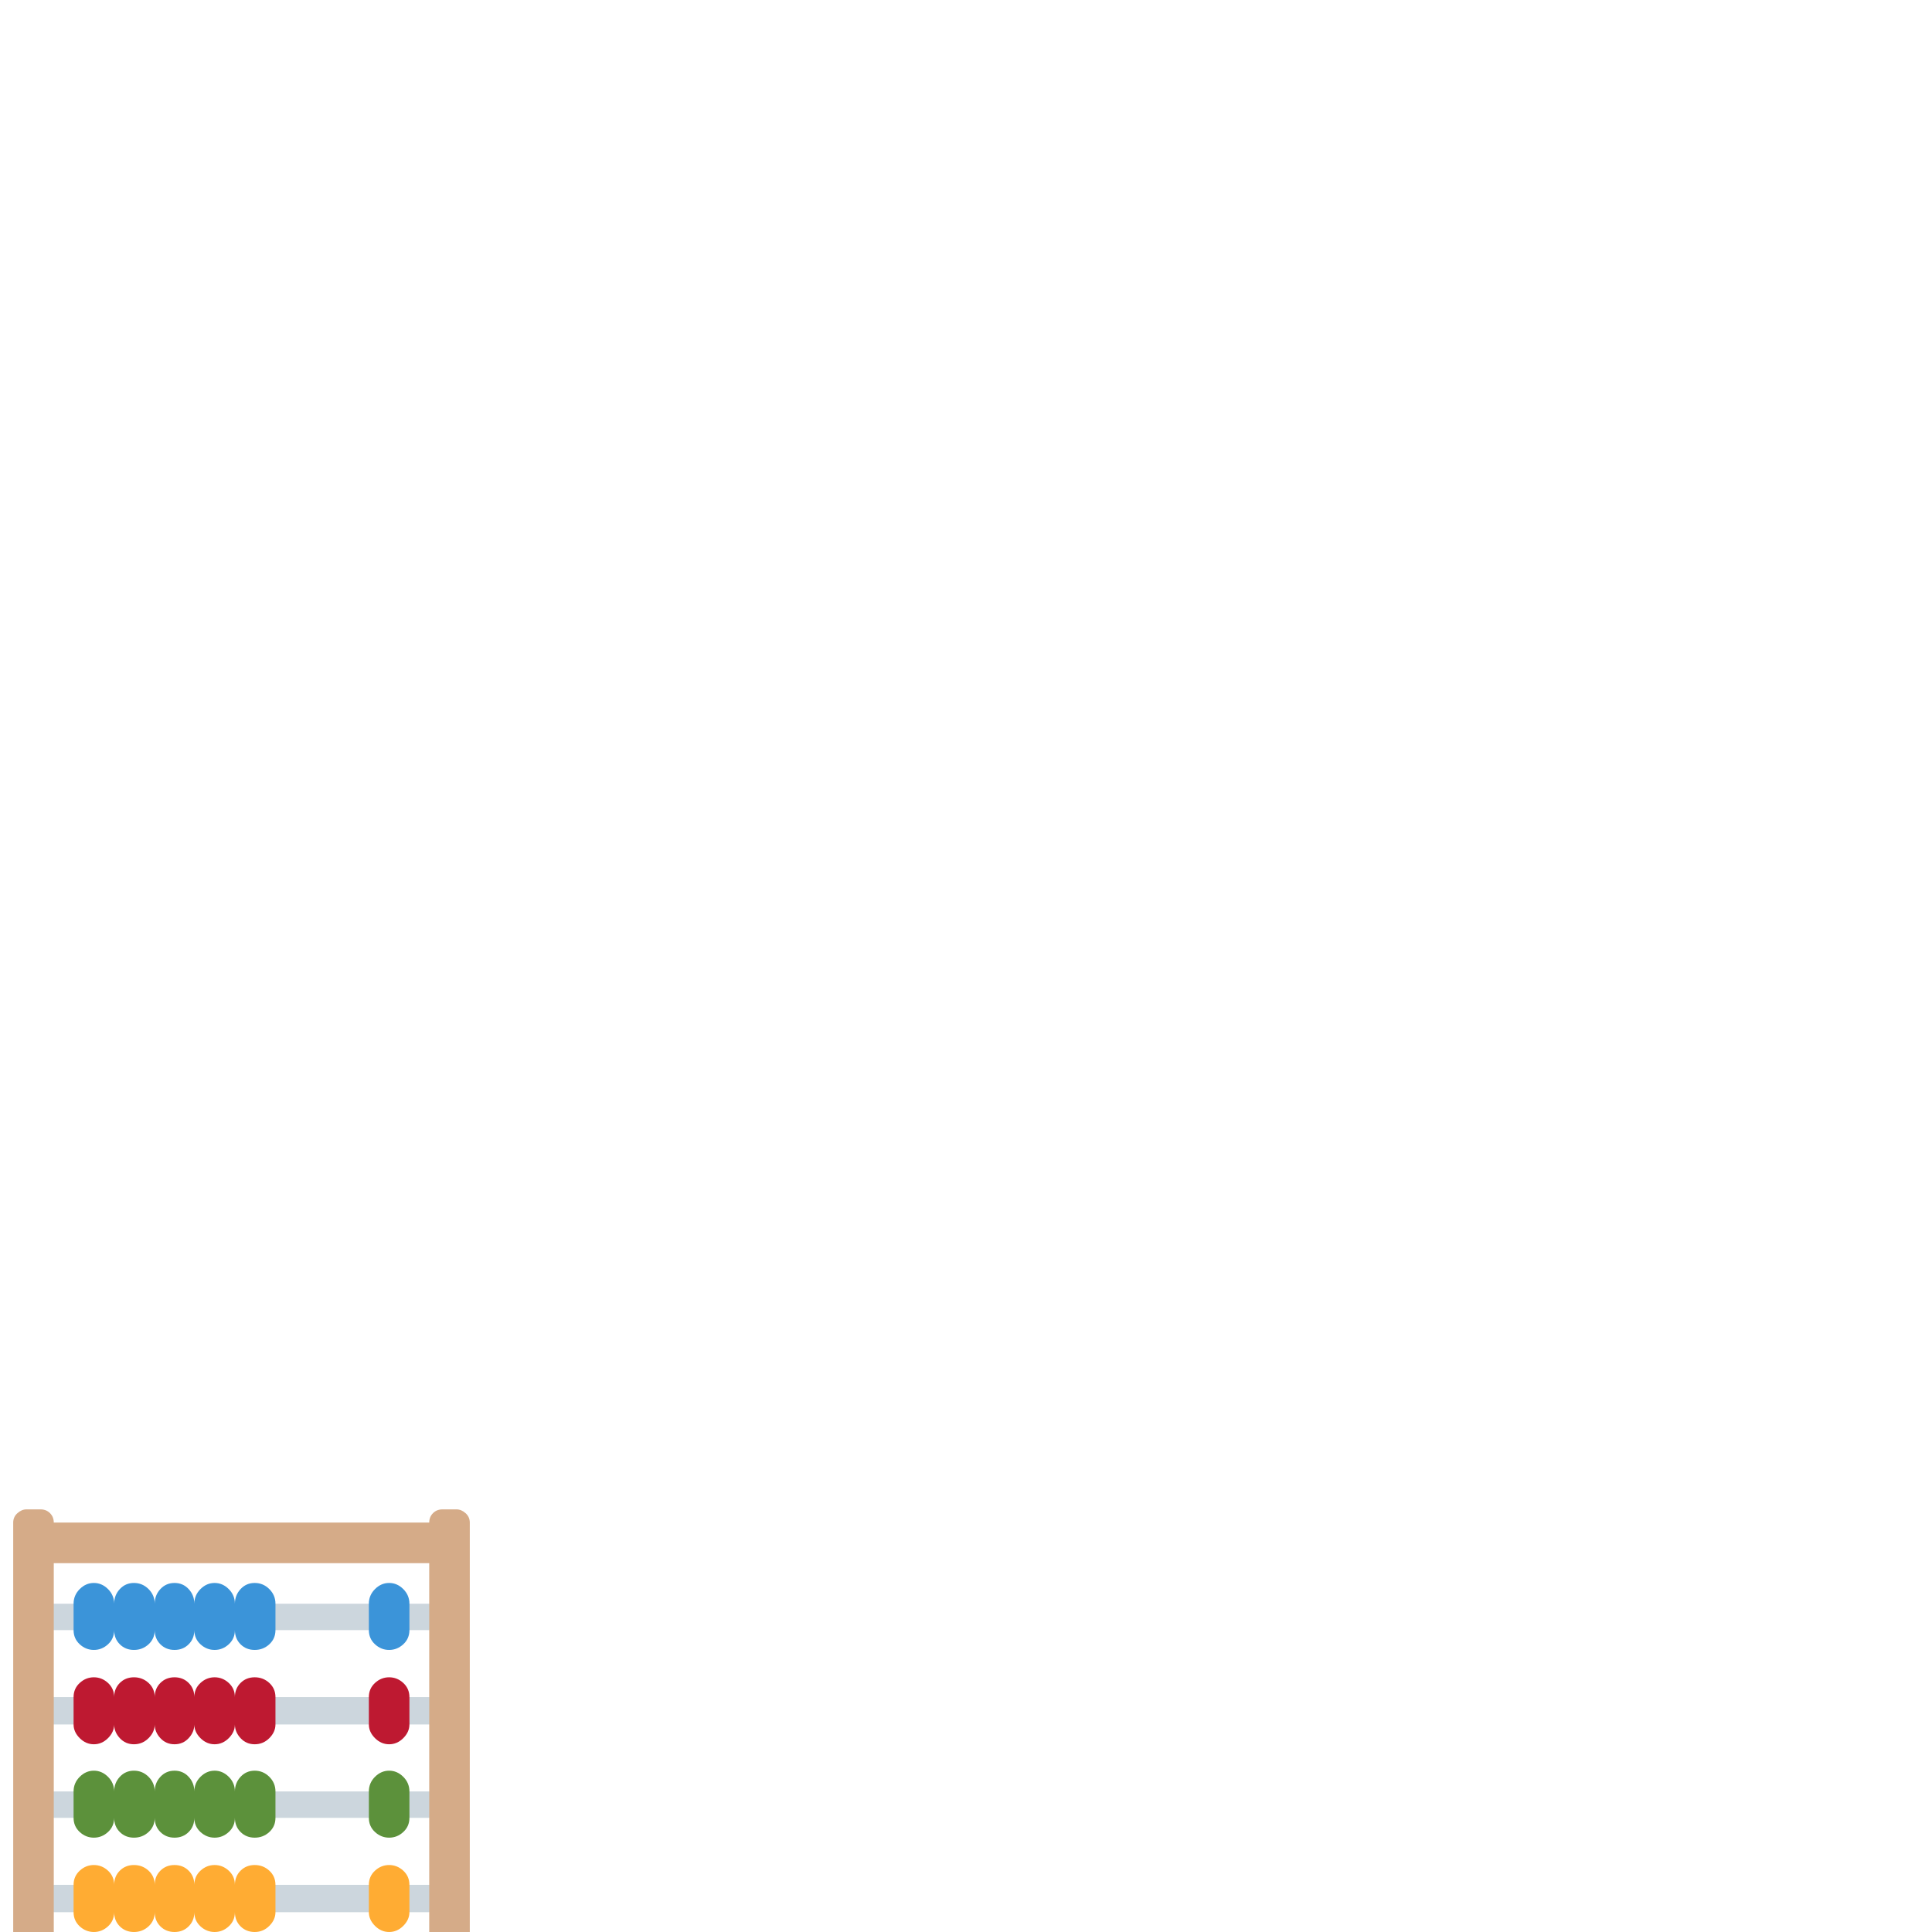
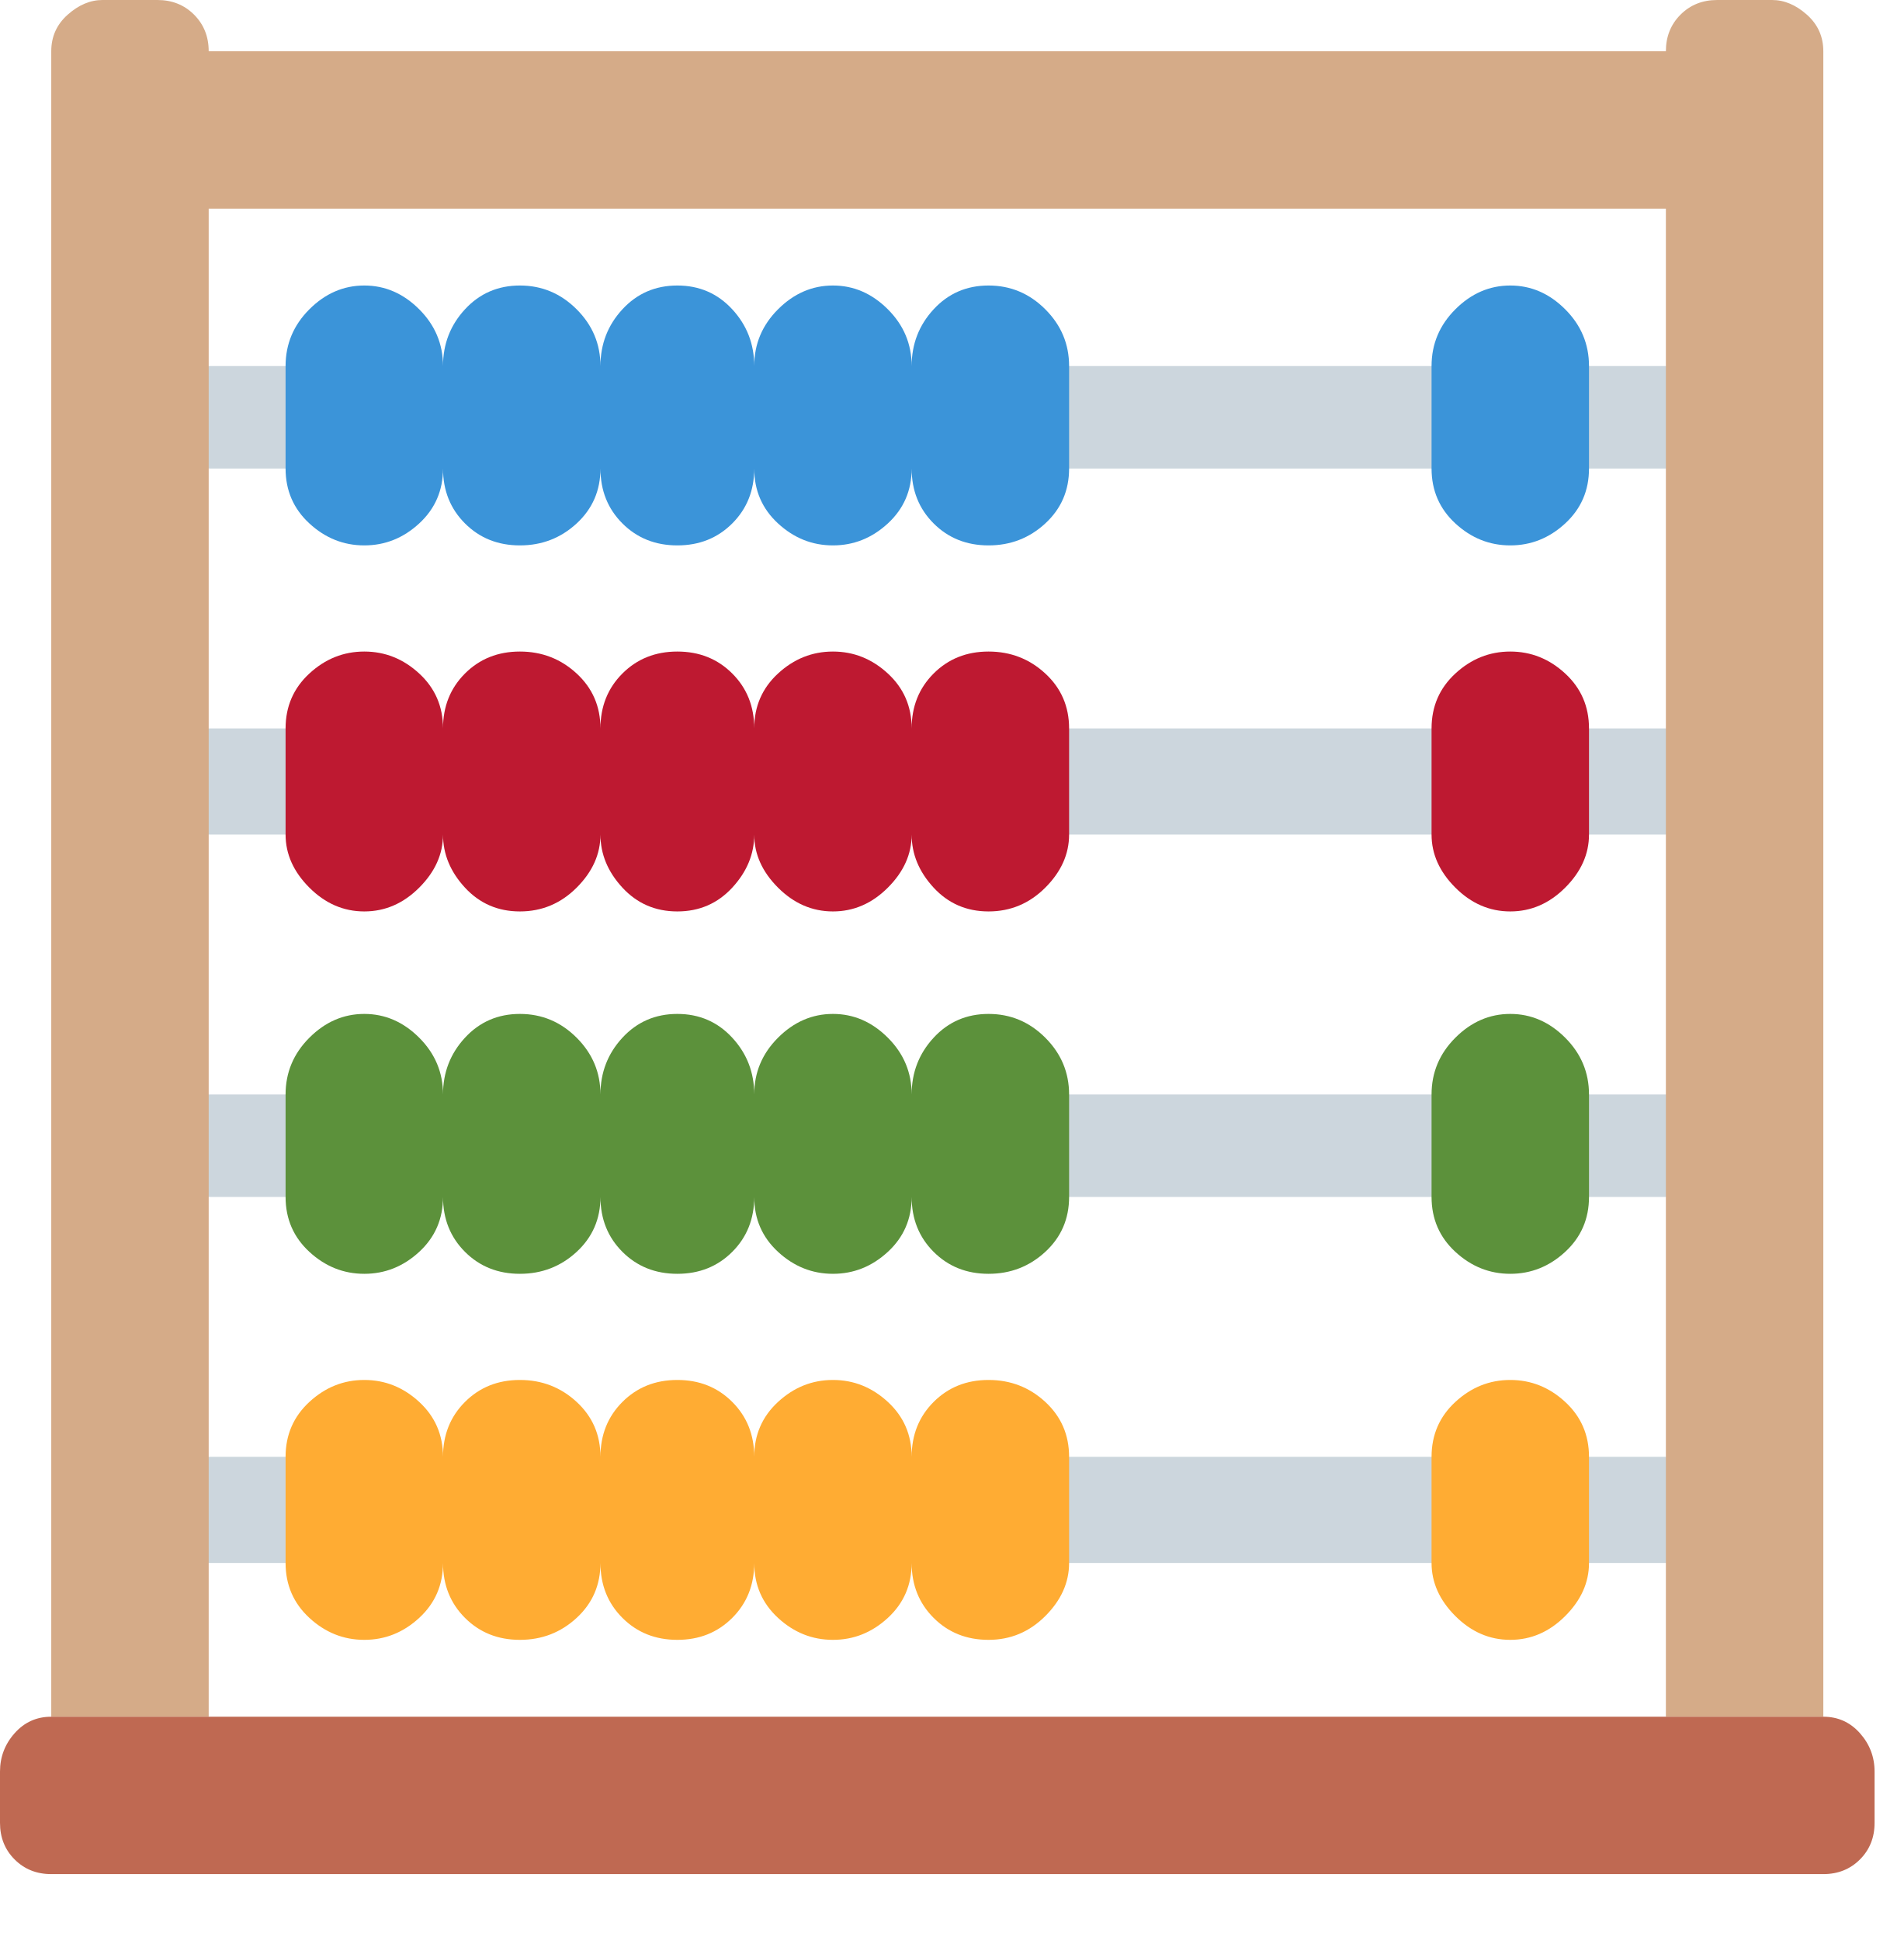
- <svg xmlns="http://www.w3.org/2000/svg" viewBox="0 0 2048 2048">
-   <g transform="matrix(1 0 0 -1 0 2048)">
-     <path d="M43 220V249H469V220ZM43 121V149H469V121ZM43 21V50H469V21ZM43 320V348H469V320Z" fill="#ccd6dd" />
-     <path d="M498 -21H14V434Q14 440 18.5 444.0Q23 448 28 448H43Q49 448 53.0 444.0Q57 440 57 434H455Q455 440 459.0 444.0Q463 448 469 448H484Q489 448 493.5 444.0Q498 440 498 434ZM57 391V-21H455V391Z" fill="#d5ab88" />
-     <path d="M292 348V320Q292 311 285.5 305.0Q279 299 270.0 299.0Q261 299 255.0 305.0Q249 311 249 320Q249 311 242.5 305.0Q236 299 227.5 299.0Q219 299 212.5 305.0Q206 311 206 320Q206 311 200.0 305.0Q194 299 185.0 299.0Q176 299 170.0 305.0Q164 311 164 320Q164 311 157.5 305.0Q151 299 142.0 299.0Q133 299 127.0 305.0Q121 311 121 320Q121 311 114.5 305.0Q108 299 99.5 299.0Q91 299 84.5 305.0Q78 311 78 320V348Q78 357 84.5 363.5Q91 370 99.5 370.0Q108 370 114.5 363.5Q121 357 121 348Q121 357 127.0 363.5Q133 370 142.0 370.0Q151 370 157.5 363.5Q164 357 164 348Q164 357 170.0 363.5Q176 370 185.0 370.0Q194 370 200.0 363.5Q206 357 206 348Q206 357 212.5 363.5Q219 370 227.5 370.0Q236 370 242.5 363.5Q249 357 249 348Q249 357 255.0 363.5Q261 370 270.0 370.0Q279 370 285.5 363.5Q292 357 292 348ZM391 320V348Q391 357 397.5 363.5Q404 370 412.5 370.0Q421 370 427.5 363.5Q434 357 434 348V320Q434 311 427.5 305.0Q421 299 412.5 299.0Q404 299 397.5 305.0Q391 311 391 320Z" fill="#3b94d9" />
-     <path d="M292 249V220Q292 212 285.5 205.5Q279 199 270.0 199.0Q261 199 255.0 205.5Q249 212 249 220Q249 212 242.5 205.5Q236 199 227.5 199.0Q219 199 212.5 205.5Q206 212 206 220Q206 212 200.0 205.5Q194 199 185.0 199.0Q176 199 170.0 205.5Q164 212 164 220Q164 212 157.5 205.5Q151 199 142.0 199.0Q133 199 127.0 205.5Q121 212 121 220Q121 212 114.5 205.5Q108 199 99.5 199.0Q91 199 84.5 205.5Q78 212 78 220V249Q78 258 84.5 264.0Q91 270 99.5 270.0Q108 270 114.5 264.0Q121 258 121 249Q121 258 127.0 264.0Q133 270 142.0 270.0Q151 270 157.5 264.0Q164 258 164 249Q164 258 170.0 264.0Q176 270 185.0 270.0Q194 270 200.0 264.0Q206 258 206 249Q206 258 212.5 264.0Q219 270 227.5 270.0Q236 270 242.5 264.0Q249 258 249 249Q249 258 255.0 264.0Q261 270 270.0 270.0Q279 270 285.5 264.0Q292 258 292 249ZM391 220V249Q391 258 397.5 264.0Q404 270 412.5 270.0Q421 270 427.5 264.0Q434 258 434 249V220Q434 212 427.5 205.5Q421 199 412.5 199.0Q404 199 397.5 205.5Q391 212 391 220Z" fill="#be1931" />
-     <path d="M292 149V121Q292 112 285.5 106.0Q279 100 270.0 100.0Q261 100 255.0 106.0Q249 112 249 121Q249 112 242.5 106.0Q236 100 227.5 100.0Q219 100 212.5 106.0Q206 112 206 121Q206 112 200.0 106.0Q194 100 185.0 100.0Q176 100 170.0 106.0Q164 112 164 121Q164 112 157.5 106.0Q151 100 142.0 100.0Q133 100 127.0 106.0Q121 112 121 121Q121 112 114.5 106.0Q108 100 99.5 100.0Q91 100 84.5 106.0Q78 112 78 121V149Q78 158 84.5 164.5Q91 171 99.5 171.0Q108 171 114.5 164.5Q121 158 121 149Q121 158 127.0 164.5Q133 171 142.0 171.0Q151 171 157.5 164.5Q164 158 164 149Q164 158 170.0 164.5Q176 171 185.0 171.0Q194 171 200.0 164.5Q206 158 206 149Q206 158 212.5 164.5Q219 171 227.5 171.0Q236 171 242.5 164.5Q249 158 249 149Q249 158 255.0 164.5Q261 171 270.0 171.0Q279 171 285.5 164.5Q292 158 292 149ZM391 121V149Q391 158 397.5 164.5Q404 171 412.5 171.0Q421 171 427.5 164.5Q434 158 434 149V121Q434 112 427.5 106.0Q421 100 412.5 100.0Q404 100 397.5 106.0Q391 112 391 121Z" fill="#5c913b" />
-     <path d="M292 50V21Q292 13 285.5 6.5Q279 0 270.0 0.0Q261 0 255.0 6.0Q249 12 249 21Q249 12 242.5 6.0Q236 0 227.5 0.0Q219 0 212.5 6.0Q206 12 206 21Q206 12 200.0 6.0Q194 0 185.0 0.0Q176 0 170.0 6.0Q164 12 164 21Q164 12 157.5 6.0Q151 0 142.0 0.0Q133 0 127.0 6.0Q121 12 121 21Q121 12 114.5 6.0Q108 0 99.5 0.0Q91 0 84.5 6.0Q78 12 78 21V50Q78 59 84.5 65.0Q91 71 99.5 71.0Q108 71 114.5 65.0Q121 59 121 50Q121 59 127.0 65.0Q133 71 142.0 71.0Q151 71 157.5 65.0Q164 59 164 50Q164 59 170.0 65.0Q176 71 185.0 71.0Q194 71 200.0 65.0Q206 59 206 50Q206 59 212.5 65.0Q219 71 227.5 71.0Q236 71 242.5 65.0Q249 59 249 50Q249 59 255.0 65.0Q261 71 270.0 71.0Q279 71 285.5 65.0Q292 59 292 50ZM391 21V50Q391 59 397.5 65.0Q404 71 412.5 71.0Q421 71 427.5 65.0Q434 59 434 50V21Q434 13 427.5 6.5Q421 0 412.5 0.0Q404 0 397.5 6.5Q391 13 391 21Z" fill="#ffac33" />
-     <path d="M498 -21Q504 -21 508.0 -25.5Q512 -30 512 -36V-50Q512 -56 508.0 -60.0Q504 -64 498 -64H14Q8 -64 4.0 -60.0Q0 -56 0 -50V-36Q0 -30 4.0 -25.5Q8 -21 14 -21Z" fill="#bf6952" />
+ <svg xmlns="http://www.w3.org/2000/svg" viewBox="0 0 520 530" version="1.1" id="svg7" width="520" height="530">
+   <defs id="defs7" />
+   <g transform="matrix(1,0,0,-1,0,448)" id="g7">
+     <path d="m 43,220 v 29 h 426 v -29 z m 0,-99 v 28 H 469 V 121 Z M 43,21 V 50 H 469 V 21 Z m 0,299 v 28 h 426 v -28 z" fill="#ccd6dd" id="path1" />
+     <path d="M 498,-21 H 14 v 455 q 0,6 4.5,10 4.5,4 9.5,4 h 15 q 6,0 10,-4 4,-4 4,-10 h 398 q 0,6 4,10 4,4 10,4 h 15 q 5,0 9.5,-4 4.5,-4 4.5,-10 z M 57,391 V -21 h 398 v 412 z" fill="#d5ab88" id="path2" />
+     <path d="m 292,348 v -28 q 0,-9 -6.5,-15 -6.5,-6 -15.5,-6 -9,0 -15,6 -6,6 -6,15 0,-9 -6.5,-15 -6.5,-6 -15,-6 -8.5,0 -15,6 -6.5,6 -6.5,15 0,-9 -6,-15 -6,-6 -15,-6 -9,0 -15,6 -6,6 -6,15 0,-9 -6.5,-15 -6.5,-6 -15.5,-6 -9,0 -15,6 -6,6 -6,15 0,-9 -6.5,-15 -6.5,-6 -15,-6 -8.5,0 -15,6 -6.5,6 -6.5,15 v 28 q 0,9 6.5,15.5 6.5,6.5 15,6.5 8.5,0 15,-6.5 6.5,-6.5 6.5,-15.5 0,9 6,15.5 6,6.5 15,6.5 9,0 15.5,-6.5 6.5,-6.5 6.5,-15.5 0,9 6,15.5 6,6.5 15,6.5 9,0 15,-6.5 6,-6.5 6,-15.5 0,9 6.5,15.5 6.5,6.5 15,6.5 8.5,0 15,-6.5 6.5,-6.5 6.5,-15.5 0,9 6,15.5 6,6.5 15,6.5 9,0 15.5,-6.5 Q 292,357 292,348 Z m 99,-28 v 28 q 0,9 6.5,15.5 6.5,6.5 15,6.5 8.5,0 15,-6.5 Q 434,357 434,348 v -28 q 0,-9 -6.5,-15 -6.5,-6 -15,-6 -8.5,0 -15,6 -6.5,6 -6.5,15 z" fill="#3b94d9" id="path3" />
+     <path d="m 292,249 v -29 q 0,-8 -6.5,-14.5 Q 279,199 270,199 q -9,0 -15,6.5 -6,6.5 -6,14.5 0,-8 -6.5,-14.5 -6.5,-6.5 -15,-6.5 -8.5,0 -15,6.5 -6.5,6.5 -6.5,14.5 0,-8 -6,-14.5 -6,-6.5 -15,-6.5 -9,0 -15,6.5 -6,6.5 -6,14.5 0,-8 -6.5,-14.5 Q 151,199 142,199 q -9,0 -15,6.5 -6,6.5 -6,14.5 0,-8 -6.5,-14.5 -6.5,-6.5 -15,-6.5 -8.5,0 -15,6.5 Q 78,212 78,220 v 29 q 0,9 6.5,15 6.5,6 15,6 8.5,0 15,-6 6.5,-6 6.5,-15 0,9 6,15 6,6 15,6 9,0 15.5,-6 6.5,-6 6.5,-15 0,9 6,15 6,6 15,6 9,0 15,-6 6,-6 6,-15 0,9 6.5,15 6.5,6 15,6 8.5,0 15,-6 6.5,-6 6.5,-15 0,9 6,15 6,6 15,6 9,0 15.5,-6 6.5,-6 6.5,-15 z m 99,-29 v 29 q 0,9 6.5,15 6.5,6 15,6 8.5,0 15,-6 6.5,-6 6.5,-15 v -29 q 0,-8 -6.5,-14.5 -6.5,-6.5 -15,-6.5 -8.5,0 -15,6.5 Q 391,212 391,220 Z" fill="#be1931" id="path4" />
+     <path d="m 292,149 v -28 q 0,-9 -6.5,-15 -6.5,-6 -15.5,-6 -9,0 -15,6 -6,6 -6,15 0,-9 -6.5,-15 -6.5,-6 -15,-6 -8.5,0 -15,6 -6.5,6 -6.5,15 0,-9 -6,-15 -6,-6 -15,-6 -9,0 -15,6 -6,6 -6,15 0,-9 -6.5,-15 -6.5,-6 -15.5,-6 -9,0 -15,6 -6,6 -6,15 0,-9 -6.5,-15 -6.5,-6 -15,-6 -8.5,0 -15,6 -6.5,6 -6.5,15 v 28 q 0,9 6.5,15.5 6.5,6.5 15,6.5 8.5,0 15,-6.5 6.5,-6.5 6.5,-15.5 0,9 6,15.5 6,6.5 15,6.5 9,0 15.5,-6.5 6.5,-6.5 6.5,-15.5 0,9 6,15.5 6,6.5 15,6.5 9,0 15,-6.5 6,-6.5 6,-15.5 0,9 6.5,15.5 6.5,6.5 15,6.5 8.5,0 15,-6.5 6.5,-6.5 6.5,-15.5 0,9 6,15.5 6,6.5 15,6.5 9,0 15.5,-6.5 Q 292,158 292,149 Z m 99,-28 v 28 q 0,9 6.5,15.5 6.5,6.5 15,6.5 8.5,0 15,-6.5 Q 434,158 434,149 v -28 q 0,-9 -6.5,-15 -6.5,-6 -15,-6 -8.5,0 -15,6 -6.5,6 -6.5,15 z" fill="#5c913b" id="path5" />
+     <path d="M 292,50 V 21 Q 292,13 285.5,6.5 279,0 270,0 q -9,0 -15,6 -6,6 -6,15 0,-9 -6.5,-15 -6.5,-6 -15,-6 -8.5,0 -15,6 -6.5,6 -6.5,15 0,-9 -6,-15 -6,-6 -15,-6 -9,0 -15,6 -6,6 -6,15 0,-9 -6.5,-15 Q 151,0 142,0 q -9,0 -15,6 -6,6 -6,15 0,-9 -6.5,-15 Q 108,0 99.5,0 91,0 84.5,6 78,12 78,21 v 29 q 0,9 6.5,15 6.5,6 15,6 8.5,0 15,-6 6.5,-6 6.5,-15 0,9 6,15 6,6 15,6 9,0 15.5,-6 6.5,-6 6.5,-15 0,9 6,15 6,6 15,6 9,0 15,-6 6,-6 6,-15 0,9 6.5,15 6.5,6 15,6 8.5,0 15,-6 6.5,-6 6.5,-15 0,9 6,15 6,6 15,6 9,0 15.5,-6 6.5,-6 6.5,-15 z m 99,-29 v 29 q 0,9 6.5,15 6.5,6 15,6 8.5,0 15,-6 6.5,-6 6.5,-15 V 21 Q 434,13 427.5,6.5 421,0 412.5,0 404,0 397.5,6.5 391,13 391,21 Z" fill="#ffac33" id="path6" />
+     <path d="m 498,-21 q 6,0 10,-4.5 4,-4.5 4,-10.5 v -14 q 0,-6 -4,-10 -4,-4 -10,-4 H 14 q -6,0 -10,4 -4,4 -4,10 v 14 q 0,6 4,10.5 4,4.5 10,4.5 z" fill="#bf6952" id="path7" />
  </g>
</svg>
